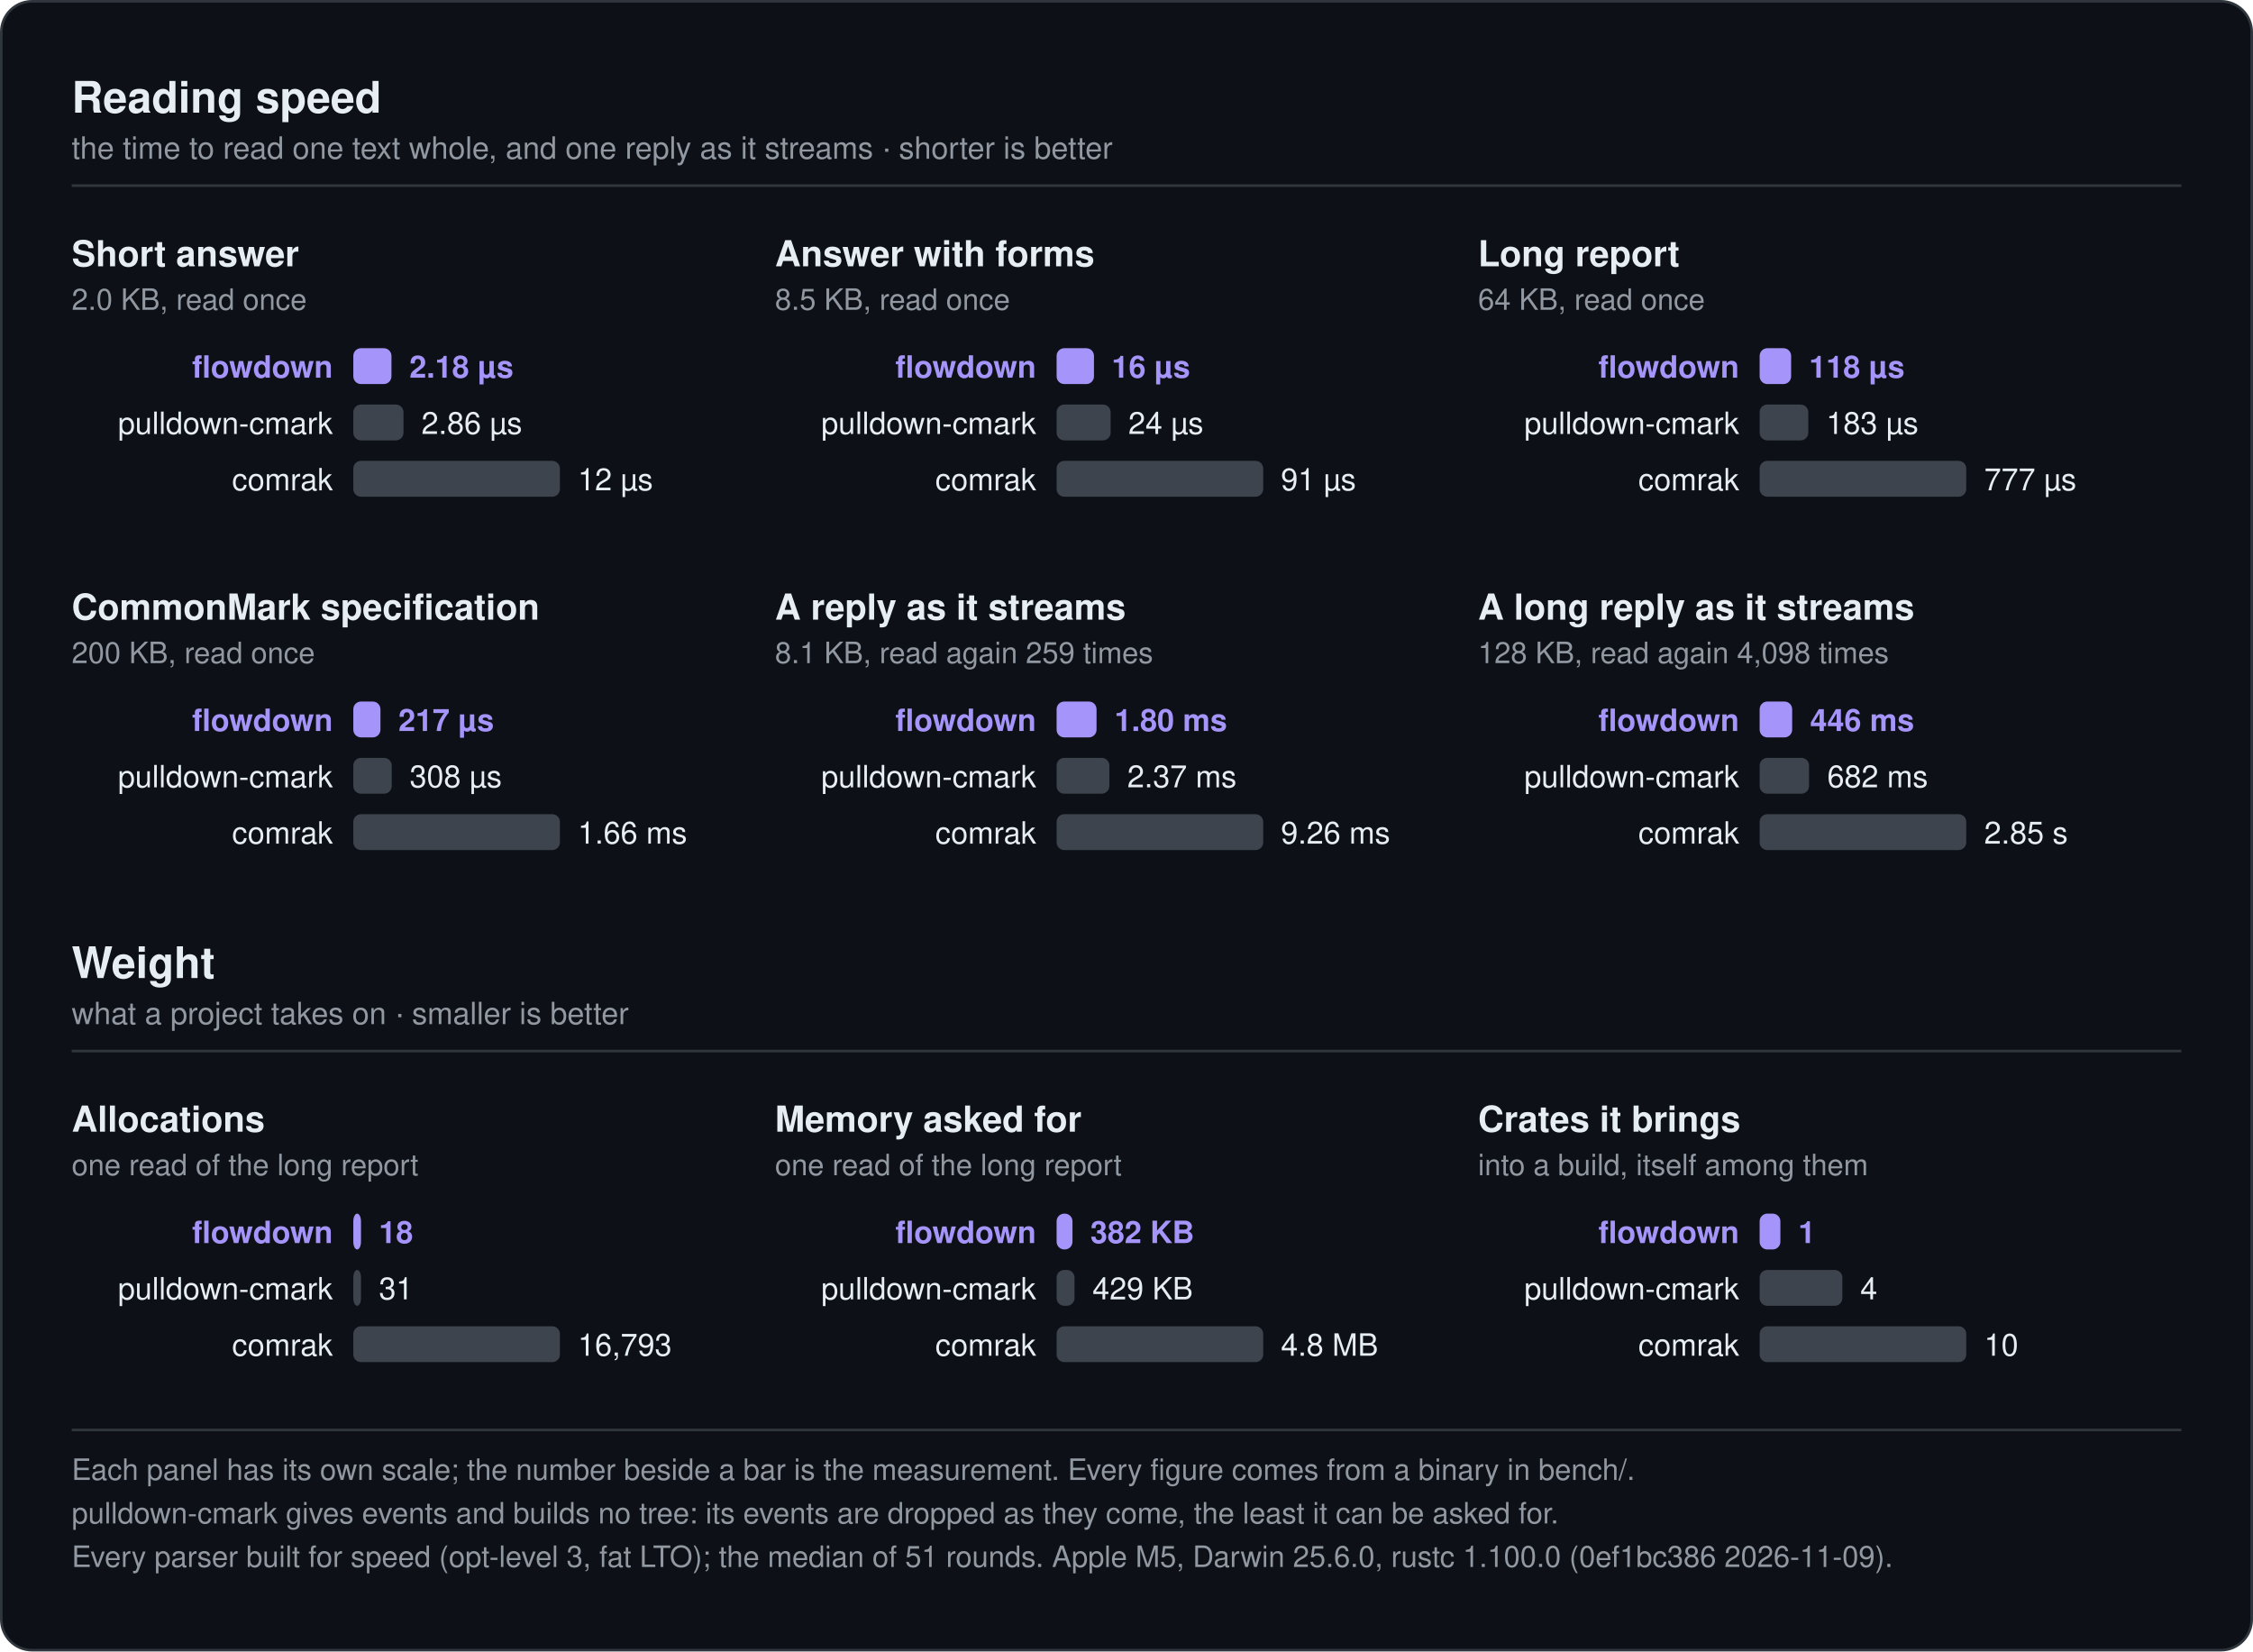
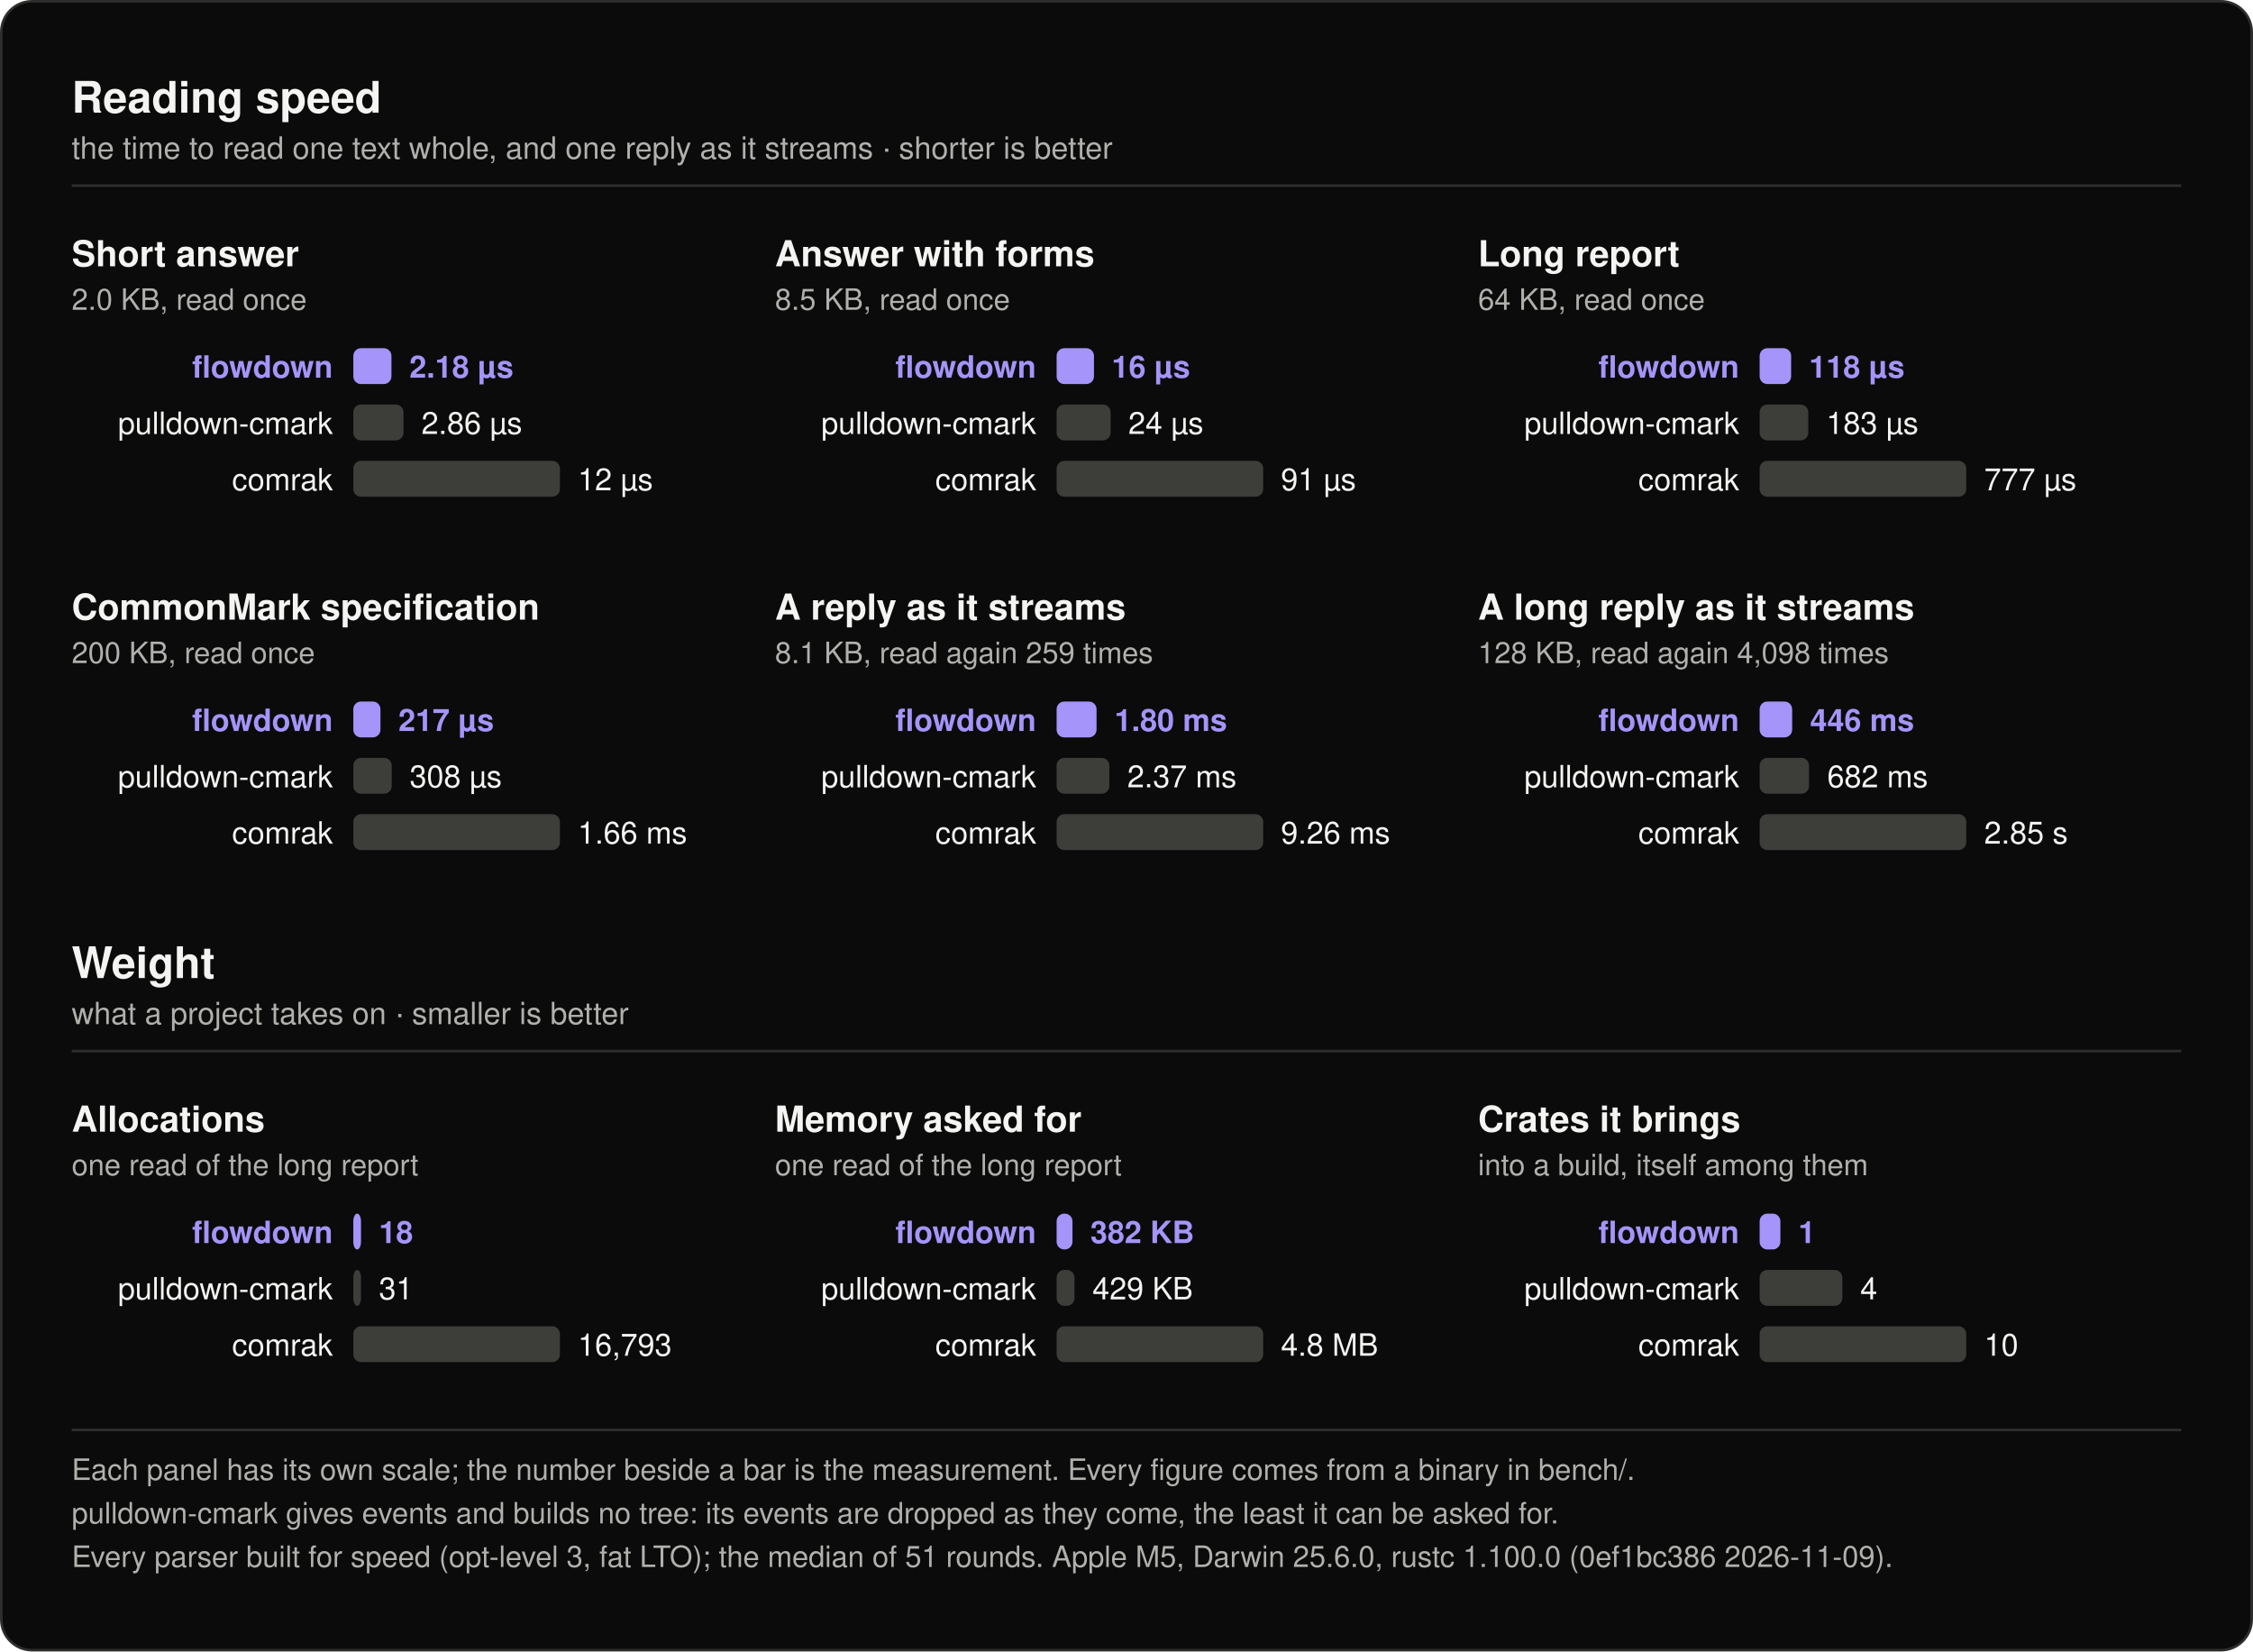
<svg xmlns="http://www.w3.org/2000/svg" viewBox="0 0 880 645" width="880" height="645" font-family="-apple-system, BlinkMacSystemFont, 'Segoe UI', Helvetica, Arial, sans-serif">
-   <rect x="0.5" y="0.5" width="879" height="644" rx="12" fill="#0d1117" stroke="#30363d" />
-   <text x="28.0" y="44.0" fill="#e6edf3" font-size="17" font-weight="700">Reading speed</text>
-   <text x="28.0" y="62.0" fill="#9198a1" font-size="12">the time to read one text whole, and one reply as it streams · shorter is better</text>
-   <rect x="28" y="72.0" width="824" height="1" fill="#30363d" />
-   <text x="28.0" y="104.0" fill="#e6edf3" font-size="14" font-weight="600">Short answer</text>
-   <text x="28.0" y="121.0" fill="#9198a1" font-size="11.5">2.0 KB, read once</text>
+   <rect x="0.5" y="0.5" width="879" height="644" rx="12" fill="#0b0b0b" stroke="#2e2e2c" />
+   <text x="28.0" y="44.0" fill="#f4f4f2" font-size="17" font-weight="700">Reading speed</text>
+   <text x="28.0" y="62.0" fill="#b0b0ad" font-size="12">the time to read one text whole, and one reply as it streams · shorter is better</text>
+   <rect x="28" y="72.0" width="824" height="1" fill="#2e2e2c" />
+   <text x="28.0" y="104.0" fill="#f4f4f2" font-size="14" font-weight="600">Short answer</text>
+   <text x="28.0" y="121.0" fill="#b0b0ad" font-size="11.5">2.0 KB, read once</text>
  <text x="130.0" y="147.5" fill="#a594f9" font-size="12" text-anchor="end" font-weight="600">flowdown</text>
  <rect x="138.0" y="136.0" width="14.9" height="14" rx="3" fill="#a594f9" />
  <text x="159.9" y="147.5" fill="#a594f9" font-size="12" font-weight="600">2.18 µs</text>
-   <text x="130.0" y="169.5" fill="#e6edf3" font-size="12" text-anchor="end">pulldown-cmark</text>
-   <rect x="138.0" y="158.0" width="19.6" height="14" rx="3" fill="#3d444d" />
-   <text x="164.6" y="169.5" fill="#e6edf3" font-size="12">2.86 µs</text>
-   <text x="130.0" y="191.5" fill="#e6edf3" font-size="12" text-anchor="end">comrak</text>
-   <rect x="138.0" y="180.0" width="80.7" height="14" rx="3" fill="#3d444d" />
-   <text x="225.7" y="191.5" fill="#e6edf3" font-size="12">12 µs</text>
-   <text x="302.7" y="104.0" fill="#e6edf3" font-size="14" font-weight="600">Answer with forms</text>
-   <text x="302.7" y="121.0" fill="#9198a1" font-size="11.5">8.5 KB, read once</text>
+   <text x="130.0" y="169.5" fill="#f4f4f2" font-size="12" text-anchor="end">pulldown-cmark</text>
+   <rect x="138.0" y="158.0" width="19.6" height="14" rx="3" fill="#3d3d3a" />
+   <text x="164.6" y="169.5" fill="#f4f4f2" font-size="12">2.86 µs</text>
+   <text x="130.0" y="191.5" fill="#f4f4f2" font-size="12" text-anchor="end">comrak</text>
+   <rect x="138.0" y="180.0" width="80.7" height="14" rx="3" fill="#3d3d3a" />
+   <text x="225.7" y="191.5" fill="#f4f4f2" font-size="12">12 µs</text>
+   <text x="302.7" y="104.0" fill="#f4f4f2" font-size="14" font-weight="600">Answer with forms</text>
+   <text x="302.7" y="121.0" fill="#b0b0ad" font-size="11.5">8.5 KB, read once</text>
  <text x="404.7" y="147.5" fill="#a594f9" font-size="12" text-anchor="end" font-weight="600">flowdown</text>
  <rect x="412.7" y="136.0" width="14.6" height="14" rx="3" fill="#a594f9" />
  <text x="434.2" y="147.5" fill="#a594f9" font-size="12" font-weight="600">16 µs</text>
-   <text x="404.7" y="169.5" fill="#e6edf3" font-size="12" text-anchor="end">pulldown-cmark</text>
-   <rect x="412.7" y="158.0" width="21.1" height="14" rx="3" fill="#3d444d" />
-   <text x="440.7" y="169.5" fill="#e6edf3" font-size="12">24 µs</text>
-   <text x="404.7" y="191.5" fill="#e6edf3" font-size="12" text-anchor="end">comrak</text>
-   <rect x="412.7" y="180.0" width="80.7" height="14" rx="3" fill="#3d444d" />
-   <text x="500.3" y="191.5" fill="#e6edf3" font-size="12">91 µs</text>
-   <text x="577.3" y="104.0" fill="#e6edf3" font-size="14" font-weight="600">Long report</text>
-   <text x="577.3" y="121.0" fill="#9198a1" font-size="11.5">64 KB, read once</text>
+   <text x="404.7" y="169.5" fill="#f4f4f2" font-size="12" text-anchor="end">pulldown-cmark</text>
+   <rect x="412.7" y="158.0" width="21.1" height="14" rx="3" fill="#3d3d3a" />
+   <text x="440.7" y="169.5" fill="#f4f4f2" font-size="12">24 µs</text>
+   <text x="404.7" y="191.5" fill="#f4f4f2" font-size="12" text-anchor="end">comrak</text>
+   <rect x="412.7" y="180.0" width="80.7" height="14" rx="3" fill="#3d3d3a" />
+   <text x="500.3" y="191.5" fill="#f4f4f2" font-size="12">91 µs</text>
+   <text x="577.3" y="104.0" fill="#f4f4f2" font-size="14" font-weight="600">Long report</text>
+   <text x="577.3" y="121.0" fill="#b0b0ad" font-size="11.5">64 KB, read once</text>
  <text x="679.3" y="147.5" fill="#a594f9" font-size="12" text-anchor="end" font-weight="600">flowdown</text>
  <rect x="687.3" y="136.0" width="12.3" height="14" rx="3" fill="#a594f9" />
  <text x="706.6" y="147.5" fill="#a594f9" font-size="12" font-weight="600">118 µs</text>
-   <text x="679.3" y="169.5" fill="#e6edf3" font-size="12" text-anchor="end">pulldown-cmark</text>
-   <rect x="687.3" y="158.0" width="19.0" height="14" rx="3" fill="#3d444d" />
-   <text x="713.3" y="169.5" fill="#e6edf3" font-size="12">183 µs</text>
-   <text x="679.3" y="191.5" fill="#e6edf3" font-size="12" text-anchor="end">comrak</text>
-   <rect x="687.3" y="180.0" width="80.7" height="14" rx="3" fill="#3d444d" />
-   <text x="775.0" y="191.5" fill="#e6edf3" font-size="12">777 µs</text>
-   <text x="28.0" y="242.0" fill="#e6edf3" font-size="14" font-weight="600">CommonMark specification</text>
-   <text x="28.0" y="259.0" fill="#9198a1" font-size="11.5">200 KB, read once</text>
+   <text x="679.3" y="169.5" fill="#f4f4f2" font-size="12" text-anchor="end">pulldown-cmark</text>
+   <rect x="687.3" y="158.0" width="19.0" height="14" rx="3" fill="#3d3d3a" />
+   <text x="713.3" y="169.5" fill="#f4f4f2" font-size="12">183 µs</text>
+   <text x="679.3" y="191.5" fill="#f4f4f2" font-size="12" text-anchor="end">comrak</text>
+   <rect x="687.3" y="180.0" width="80.7" height="14" rx="3" fill="#3d3d3a" />
+   <text x="775.0" y="191.5" fill="#f4f4f2" font-size="12">777 µs</text>
+   <text x="28.0" y="242.0" fill="#f4f4f2" font-size="14" font-weight="600">CommonMark specification</text>
+   <text x="28.0" y="259.0" fill="#b0b0ad" font-size="11.5">200 KB, read once</text>
  <text x="130.0" y="285.5" fill="#a594f9" font-size="12" text-anchor="end" font-weight="600">flowdown</text>
  <rect x="138.0" y="274.0" width="10.6" height="14" rx="3" fill="#a594f9" />
  <text x="155.6" y="285.5" fill="#a594f9" font-size="12" font-weight="600">217 µs</text>
-   <text x="130.0" y="307.5" fill="#e6edf3" font-size="12" text-anchor="end">pulldown-cmark</text>
-   <rect x="138.0" y="296.0" width="15.0" height="14" rx="3" fill="#3d444d" />
-   <text x="160.0" y="307.5" fill="#e6edf3" font-size="12">308 µs</text>
-   <text x="130.0" y="329.5" fill="#e6edf3" font-size="12" text-anchor="end">comrak</text>
-   <rect x="138.0" y="318.0" width="80.7" height="14" rx="3" fill="#3d444d" />
-   <text x="225.7" y="329.5" fill="#e6edf3" font-size="12">1.66 ms</text>
-   <text x="302.7" y="242.0" fill="#e6edf3" font-size="14" font-weight="600">A reply as it streams</text>
-   <text x="302.7" y="259.0" fill="#9198a1" font-size="11.5">8.1 KB, read again 259 times</text>
+   <text x="130.0" y="307.5" fill="#f4f4f2" font-size="12" text-anchor="end">pulldown-cmark</text>
+   <rect x="138.0" y="296.0" width="15.0" height="14" rx="3" fill="#3d3d3a" />
+   <text x="160.0" y="307.5" fill="#f4f4f2" font-size="12">308 µs</text>
+   <text x="130.0" y="329.5" fill="#f4f4f2" font-size="12" text-anchor="end">comrak</text>
+   <rect x="138.0" y="318.0" width="80.7" height="14" rx="3" fill="#3d3d3a" />
+   <text x="225.7" y="329.5" fill="#f4f4f2" font-size="12">1.66 ms</text>
+   <text x="302.7" y="242.0" fill="#f4f4f2" font-size="14" font-weight="600">A reply as it streams</text>
+   <text x="302.7" y="259.0" fill="#b0b0ad" font-size="11.5">8.1 KB, read again 259 times</text>
  <text x="404.7" y="285.5" fill="#a594f9" font-size="12" text-anchor="end" font-weight="600">flowdown</text>
  <rect x="412.7" y="274.0" width="15.6" height="14" rx="3" fill="#a594f9" />
  <text x="435.3" y="285.5" fill="#a594f9" font-size="12" font-weight="600">1.80 ms</text>
-   <text x="404.7" y="307.5" fill="#e6edf3" font-size="12" text-anchor="end">pulldown-cmark</text>
-   <rect x="412.7" y="296.0" width="20.6" height="14" rx="3" fill="#3d444d" />
-   <text x="440.3" y="307.5" fill="#e6edf3" font-size="12">2.37 ms</text>
-   <text x="404.7" y="329.5" fill="#e6edf3" font-size="12" text-anchor="end">comrak</text>
-   <rect x="412.7" y="318.0" width="80.7" height="14" rx="3" fill="#3d444d" />
-   <text x="500.3" y="329.5" fill="#e6edf3" font-size="12">9.26 ms</text>
-   <text x="577.3" y="242.0" fill="#e6edf3" font-size="14" font-weight="600">A long reply as it streams</text>
-   <text x="577.3" y="259.0" fill="#9198a1" font-size="11.5">128 KB, read again 4,098 times</text>
+   <text x="404.7" y="307.5" fill="#f4f4f2" font-size="12" text-anchor="end">pulldown-cmark</text>
+   <rect x="412.7" y="296.0" width="20.6" height="14" rx="3" fill="#3d3d3a" />
+   <text x="440.3" y="307.5" fill="#f4f4f2" font-size="12">2.37 ms</text>
+   <text x="404.7" y="329.5" fill="#f4f4f2" font-size="12" text-anchor="end">comrak</text>
+   <rect x="412.7" y="318.0" width="80.7" height="14" rx="3" fill="#3d3d3a" />
+   <text x="500.3" y="329.5" fill="#f4f4f2" font-size="12">9.26 ms</text>
+   <text x="577.3" y="242.0" fill="#f4f4f2" font-size="14" font-weight="600">A long reply as it streams</text>
+   <text x="577.3" y="259.0" fill="#b0b0ad" font-size="11.5">128 KB, read again 4,098 times</text>
  <text x="679.3" y="285.5" fill="#a594f9" font-size="12" text-anchor="end" font-weight="600">flowdown</text>
  <rect x="687.3" y="274.0" width="12.7" height="14" rx="3" fill="#a594f9" />
  <text x="707.0" y="285.5" fill="#a594f9" font-size="12" font-weight="600">446 ms</text>
-   <text x="679.3" y="307.5" fill="#e6edf3" font-size="12" text-anchor="end">pulldown-cmark</text>
-   <rect x="687.3" y="296.0" width="19.3" height="14" rx="3" fill="#3d444d" />
-   <text x="713.7" y="307.5" fill="#e6edf3" font-size="12">682 ms</text>
-   <text x="679.3" y="329.5" fill="#e6edf3" font-size="12" text-anchor="end">comrak</text>
-   <rect x="687.3" y="318.0" width="80.7" height="14" rx="3" fill="#3d444d" />
-   <text x="775.0" y="329.5" fill="#e6edf3" font-size="12">2.85 s</text>
-   <text x="28.0" y="382.0" fill="#e6edf3" font-size="17" font-weight="700">Weight</text>
-   <text x="28.0" y="400.0" fill="#9198a1" font-size="12">what a project takes on · smaller is better</text>
-   <rect x="28" y="410.0" width="824" height="1" fill="#30363d" />
-   <text x="28.0" y="442.0" fill="#e6edf3" font-size="14" font-weight="600">Allocations</text>
-   <text x="28.0" y="459.0" fill="#9198a1" font-size="11.5">one read of the long report</text>
+   <text x="679.3" y="307.5" fill="#f4f4f2" font-size="12" text-anchor="end">pulldown-cmark</text>
+   <rect x="687.3" y="296.0" width="19.3" height="14" rx="3" fill="#3d3d3a" />
+   <text x="713.7" y="307.5" fill="#f4f4f2" font-size="12">682 ms</text>
+   <text x="679.3" y="329.5" fill="#f4f4f2" font-size="12" text-anchor="end">comrak</text>
+   <rect x="687.3" y="318.0" width="80.7" height="14" rx="3" fill="#3d3d3a" />
+   <text x="775.0" y="329.5" fill="#f4f4f2" font-size="12">2.85 s</text>
+   <text x="28.0" y="382.0" fill="#f4f4f2" font-size="17" font-weight="700">Weight</text>
+   <text x="28.0" y="400.0" fill="#b0b0ad" font-size="12">what a project takes on · smaller is better</text>
+   <rect x="28" y="410.0" width="824" height="1" fill="#2e2e2c" />
+   <text x="28.0" y="442.0" fill="#f4f4f2" font-size="14" font-weight="600">Allocations</text>
+   <text x="28.0" y="459.0" fill="#b0b0ad" font-size="11.5">one read of the long report</text>
  <text x="130.0" y="485.5" fill="#a594f9" font-size="12" text-anchor="end" font-weight="600">flowdown</text>
  <rect x="138.0" y="474.0" width="3.0" height="14" rx="3" fill="#a594f9" />
  <text x="148.0" y="485.5" fill="#a594f9" font-size="12" font-weight="600">18</text>
-   <text x="130.0" y="507.5" fill="#e6edf3" font-size="12" text-anchor="end">pulldown-cmark</text>
-   <rect x="138.0" y="496.0" width="3.0" height="14" rx="3" fill="#3d444d" />
-   <text x="148.0" y="507.5" fill="#e6edf3" font-size="12">31</text>
-   <text x="130.0" y="529.5" fill="#e6edf3" font-size="12" text-anchor="end">comrak</text>
-   <rect x="138.0" y="518.0" width="80.7" height="14" rx="3" fill="#3d444d" />
-   <text x="225.7" y="529.5" fill="#e6edf3" font-size="12">16,793</text>
-   <text x="302.7" y="442.0" fill="#e6edf3" font-size="14" font-weight="600">Memory asked for</text>
-   <text x="302.7" y="459.0" fill="#9198a1" font-size="11.5">one read of the long report</text>
+   <text x="130.0" y="507.5" fill="#f4f4f2" font-size="12" text-anchor="end">pulldown-cmark</text>
+   <rect x="138.0" y="496.0" width="3.0" height="14" rx="3" fill="#3d3d3a" />
+   <text x="148.0" y="507.5" fill="#f4f4f2" font-size="12">31</text>
+   <text x="130.0" y="529.5" fill="#f4f4f2" font-size="12" text-anchor="end">comrak</text>
+   <rect x="138.0" y="518.0" width="80.7" height="14" rx="3" fill="#3d3d3a" />
+   <text x="225.7" y="529.5" fill="#f4f4f2" font-size="12">16,793</text>
+   <text x="302.7" y="442.0" fill="#f4f4f2" font-size="14" font-weight="600">Memory asked for</text>
+   <text x="302.7" y="459.0" fill="#b0b0ad" font-size="11.5">one read of the long report</text>
  <text x="404.7" y="485.5" fill="#a594f9" font-size="12" text-anchor="end" font-weight="600">flowdown</text>
  <rect x="412.7" y="474.0" width="6.2" height="14" rx="3" fill="#a594f9" />
  <text x="425.9" y="485.5" fill="#a594f9" font-size="12" font-weight="600">382 KB</text>
-   <text x="404.7" y="507.5" fill="#e6edf3" font-size="12" text-anchor="end">pulldown-cmark</text>
-   <rect x="412.7" y="496.0" width="7.0" height="14" rx="3" fill="#3d444d" />
-   <text x="426.7" y="507.5" fill="#e6edf3" font-size="12">429 KB</text>
-   <text x="404.7" y="529.5" fill="#e6edf3" font-size="12" text-anchor="end">comrak</text>
-   <rect x="412.7" y="518.0" width="80.7" height="14" rx="3" fill="#3d444d" />
-   <text x="500.3" y="529.5" fill="#e6edf3" font-size="12">4.8 MB</text>
-   <text x="577.3" y="442.0" fill="#e6edf3" font-size="14" font-weight="600">Crates it brings</text>
-   <text x="577.3" y="459.0" fill="#9198a1" font-size="11.5">into a build, itself among them</text>
+   <text x="404.7" y="507.5" fill="#f4f4f2" font-size="12" text-anchor="end">pulldown-cmark</text>
+   <rect x="412.7" y="496.0" width="7.0" height="14" rx="3" fill="#3d3d3a" />
+   <text x="426.7" y="507.5" fill="#f4f4f2" font-size="12">429 KB</text>
+   <text x="404.7" y="529.5" fill="#f4f4f2" font-size="12" text-anchor="end">comrak</text>
+   <rect x="412.7" y="518.0" width="80.7" height="14" rx="3" fill="#3d3d3a" />
+   <text x="500.3" y="529.5" fill="#f4f4f2" font-size="12">4.8 MB</text>
+   <text x="577.3" y="442.0" fill="#f4f4f2" font-size="14" font-weight="600">Crates it brings</text>
+   <text x="577.3" y="459.0" fill="#b0b0ad" font-size="11.5">into a build, itself among them</text>
  <text x="679.3" y="485.5" fill="#a594f9" font-size="12" text-anchor="end" font-weight="600">flowdown</text>
  <rect x="687.3" y="474.0" width="8.1" height="14" rx="3" fill="#a594f9" />
  <text x="702.4" y="485.5" fill="#a594f9" font-size="12" font-weight="600">1</text>
-   <text x="679.3" y="507.5" fill="#e6edf3" font-size="12" text-anchor="end">pulldown-cmark</text>
-   <rect x="687.3" y="496.0" width="32.3" height="14" rx="3" fill="#3d444d" />
-   <text x="726.6" y="507.5" fill="#e6edf3" font-size="12">4</text>
-   <text x="679.3" y="529.5" fill="#e6edf3" font-size="12" text-anchor="end">comrak</text>
-   <rect x="687.3" y="518.0" width="80.7" height="14" rx="3" fill="#3d444d" />
-   <text x="775.0" y="529.5" fill="#e6edf3" font-size="12">10</text>
-   <rect x="28" y="558.0" width="824" height="1" fill="#30363d" />
-   <text x="28.0" y="578.0" fill="#9198a1" font-size="11.5">Each panel has its own scale; the number beside a bar is the measurement. Every figure comes from a binary in bench/.</text>
-   <text x="28.0" y="595.0" fill="#9198a1" font-size="11.5">pulldown-cmark gives events and builds no tree: its events are dropped as they come, the least it can be asked for.</text>
-   <text x="28.0" y="612.0" fill="#9198a1" font-size="11.5">Every parser built for speed (opt-level 3, fat LTO); the median of 51 rounds. Apple M5, Darwin 25.6.0, rustc 1.100.0 (0ef1bc386 2026-11-09).</text>
+   <text x="679.3" y="507.5" fill="#f4f4f2" font-size="12" text-anchor="end">pulldown-cmark</text>
+   <rect x="687.3" y="496.0" width="32.3" height="14" rx="3" fill="#3d3d3a" />
+   <text x="726.6" y="507.5" fill="#f4f4f2" font-size="12">4</text>
+   <text x="679.3" y="529.5" fill="#f4f4f2" font-size="12" text-anchor="end">comrak</text>
+   <rect x="687.3" y="518.0" width="80.7" height="14" rx="3" fill="#3d3d3a" />
+   <text x="775.0" y="529.5" fill="#f4f4f2" font-size="12">10</text>
+   <rect x="28" y="558.0" width="824" height="1" fill="#2e2e2c" />
+   <text x="28.0" y="578.0" fill="#b0b0ad" font-size="11.5">Each panel has its own scale; the number beside a bar is the measurement. Every figure comes from a binary in bench/.</text>
+   <text x="28.0" y="595.0" fill="#b0b0ad" font-size="11.5">pulldown-cmark gives events and builds no tree: its events are dropped as they come, the least it can be asked for.</text>
+   <text x="28.0" y="612.0" fill="#b0b0ad" font-size="11.5">Every parser built for speed (opt-level 3, fat LTO); the median of 51 rounds. Apple M5, Darwin 25.6.0, rustc 1.100.0 (0ef1bc386 2026-11-09).</text>
</svg>
